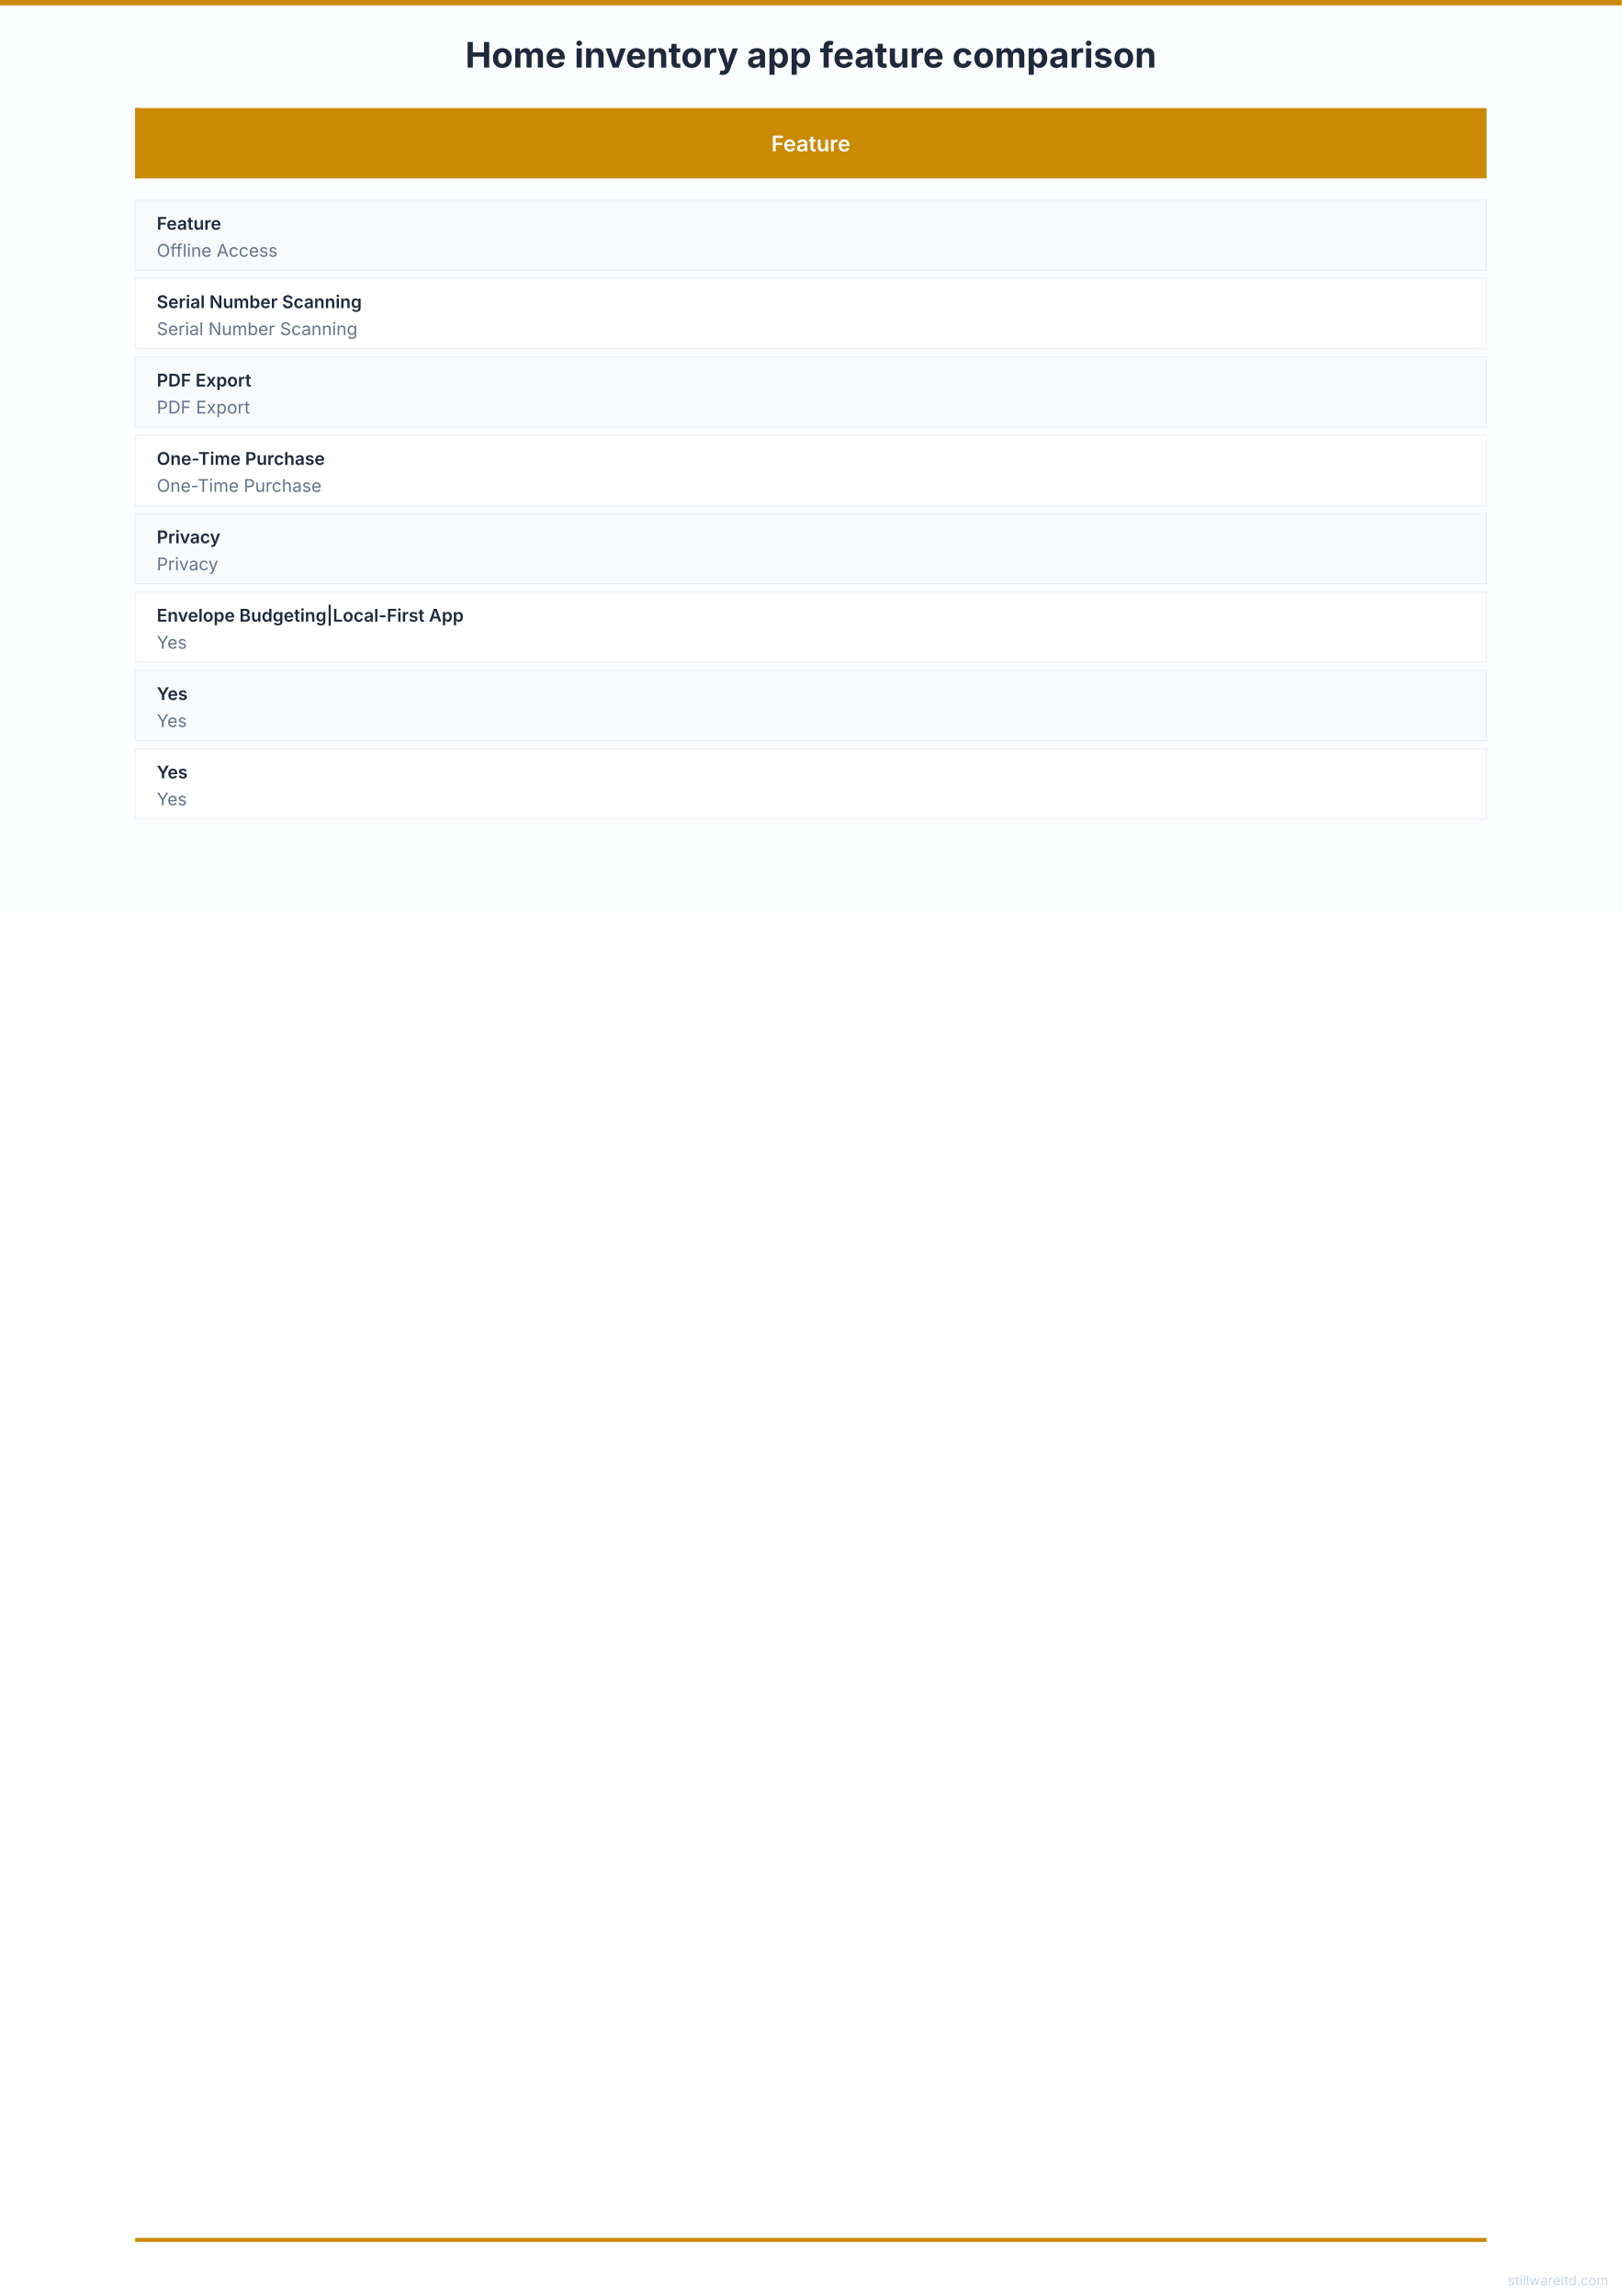
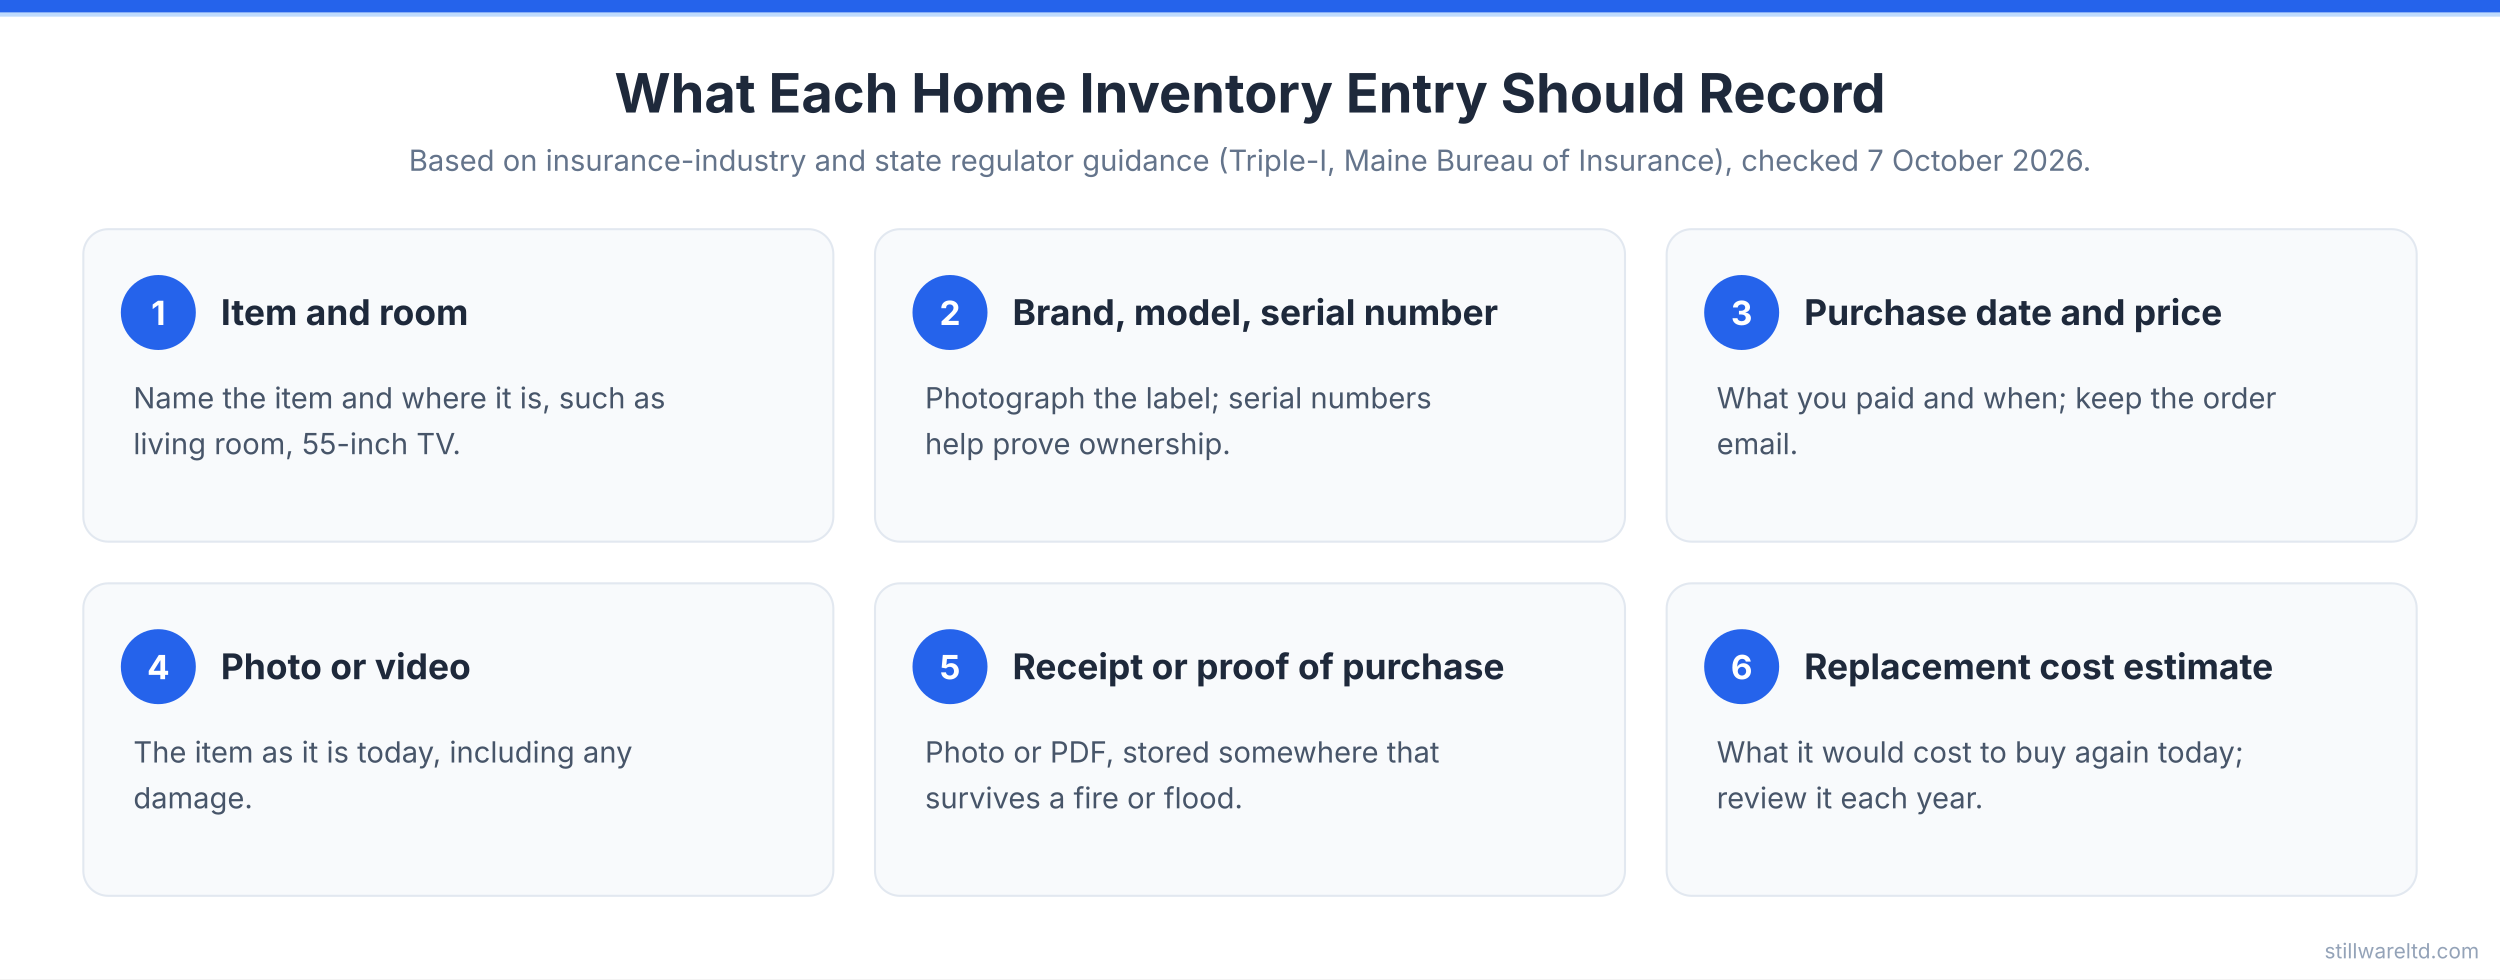
- <svg xmlns="http://www.w3.org/2000/svg" viewBox="0 0 1200 1699" width="1200" height="1699">
+ <svg xmlns="http://www.w3.org/2000/svg" viewBox="0 0 1200 470" width="1200" height="470" role="img" aria-label="What each home inventory entry should record: item and room, brand model and serial number, purchase date and price, photo or video, receipt, replacement cost estimate">
  <style>
    text { font-family: Inter, system-ui, -apple-system, sans-serif; }
  </style>
-   <rect width="1200" height="1699" fill="#ffffff" />
-   <rect width="1200" height="675" fill="#f8fafc" opacity="0.4" />
-   <rect width="1200" height="4" fill="#ca8a04" />
-   <text x="600" y="50" text-anchor="middle" font-size="26" font-weight="700" fill="#1e293b">Home inventory app feature comparison</text>
-   <rect x="100" y="80" width="1000" height="52" fill="#ca8a04" />
-   <rect x="100" y="80" width="4" height="52" fill="#ca8a04" />
-   <text x="600" y="112" text-anchor="middle" font-size="16" font-weight="600" fill="#ffffff">Feature</text>
-   <rect x="100" y="148" width="1000" height="52" fill="#f8fafc" stroke="#e2e8f0" stroke-width="0.5" />
-   <text x="116" y="170" font-size="13" font-weight="600" fill="#1e293b">Feature</text>
-   <text x="116" y="190" font-size="13" fill="#64748b">Offline Access</text>
-   <rect x="100" y="206" width="1000" height="52" fill="#ffffff" stroke="#e2e8f0" stroke-width="0.5" />
-   <text x="116" y="228" font-size="13" font-weight="600" fill="#1e293b">Serial Number Scanning</text>
-   <text x="116" y="248" font-size="13" fill="#64748b">Serial Number Scanning</text>
-   <rect x="100" y="264" width="1000" height="52" fill="#f8fafc" stroke="#e2e8f0" stroke-width="0.5" />
-   <text x="116" y="286" font-size="13" font-weight="600" fill="#1e293b">PDF Export</text>
-   <text x="116" y="306" font-size="13" fill="#64748b">PDF Export</text>
-   <rect x="100" y="322" width="1000" height="52" fill="#ffffff" stroke="#e2e8f0" stroke-width="0.5" />
-   <text x="116" y="344" font-size="13" font-weight="600" fill="#1e293b">One-Time Purchase</text>
-   <text x="116" y="364" font-size="13" fill="#64748b">One-Time Purchase</text>
-   <rect x="100" y="380" width="1000" height="52" fill="#f8fafc" stroke="#e2e8f0" stroke-width="0.5" />
-   <text x="116" y="402" font-size="13" font-weight="600" fill="#1e293b">Privacy</text>
-   <text x="116" y="422" font-size="13" fill="#64748b">Privacy</text>
-   <rect x="100" y="438" width="1000" height="52" fill="#ffffff" stroke="#e2e8f0" stroke-width="0.5" />
-   <text x="116" y="460" font-size="13" font-weight="600" fill="#1e293b">Envelope Budgeting|Local-First App</text>
-   <text x="116" y="480" font-size="13" fill="#64748b">Yes</text>
-   <rect x="100" y="496" width="1000" height="52" fill="#f8fafc" stroke="#e2e8f0" stroke-width="0.5" />
-   <text x="116" y="518" font-size="13" font-weight="600" fill="#1e293b">Yes</text>
-   <text x="116" y="538" font-size="13" fill="#64748b">Yes</text>
-   <rect x="100" y="554" width="1000" height="52" fill="#ffffff" stroke="#e2e8f0" stroke-width="0.5" />
-   <text x="116" y="576" font-size="13" font-weight="600" fill="#1e293b">Yes</text>
-   <text x="116" y="596" font-size="13" fill="#64748b">Yes</text>
-   <rect x="100" y="1656" width="1000" height="3" fill="#ca8a04" />
-   <text x="1190" y="1691" text-anchor="end" font-size="10" fill="#cbd5e1">stillwareltd.com</text>
+   <rect width="1200" height="470" fill="#ffffff" />
+   <rect width="1200" height="6" fill="#2563eb" />
+   <rect y="6" width="1200" height="2" fill="#60a5fa" opacity="0.4" />
+   <text x="600" y="54" text-anchor="middle" font-size="26" font-weight="700" fill="#1e293b">What Each Home Inventory Entry Should Record</text>
+   <text x="600" y="82" text-anchor="middle" font-size="14" fill="#64748b">Based on insurance-industry and state regulator guidance (Triple-I, Maine Bureau of Insurance), checked 7 October 2026.</text>
+   <rect x="40" y="110" width="360" height="150" rx="12" fill="#f8fafc" stroke="#e2e8f0" />
+   <circle cx="76" cy="150" r="18" fill="#2563eb" />
+   <text x="76" y="156" text-anchor="middle" font-size="16" font-weight="700" fill="#ffffff">1</text>
+   <text x="106" y="156" font-size="17" font-weight="700" fill="#1e293b">Item and room</text>
+   <text x="64" y="196" font-size="14" fill="#475569">Name the item and where it is, such as</text>
+   <text x="64" y="218" font-size="14" fill="#475569">living room, 55-inch TV.</text>
+   <rect x="420" y="110" width="360" height="150" rx="12" fill="#f8fafc" stroke="#e2e8f0" />
+   <circle cx="456" cy="150" r="18" fill="#2563eb" />
+   <text x="456" y="156" text-anchor="middle" font-size="16" font-weight="700" fill="#ffffff">2</text>
+   <text x="486" y="156" font-size="17" font-weight="700" fill="#1e293b">Brand, model, serial number</text>
+   <text x="444" y="196" font-size="14" fill="#475569">Photograph the label; serial numbers</text>
+   <text x="444" y="218" font-size="14" fill="#475569">help prove ownership.</text>
+   <rect x="800" y="110" width="360" height="150" rx="12" fill="#f8fafc" stroke="#e2e8f0" />
+   <circle cx="836" cy="150" r="18" fill="#2563eb" />
+   <text x="836" y="156" text-anchor="middle" font-size="16" font-weight="700" fill="#ffffff">3</text>
+   <text x="866" y="156" font-size="17" font-weight="700" fill="#1e293b">Purchase date and price</text>
+   <text x="824" y="196" font-size="14" fill="#475569">What you paid and when; keep the order</text>
+   <text x="824" y="218" font-size="14" fill="#475569">email.</text>
+   <rect x="40" y="280" width="360" height="150" rx="12" fill="#f8fafc" stroke="#e2e8f0" />
+   <circle cx="76" cy="320" r="18" fill="#2563eb" />
+   <text x="76" y="326" text-anchor="middle" font-size="16" font-weight="700" fill="#ffffff">4</text>
+   <text x="106" y="326" font-size="17" font-weight="700" fill="#1e293b">Photo or video</text>
+   <text x="64" y="366" font-size="14" fill="#475569">The item as it is today, including any</text>
+   <text x="64" y="388" font-size="14" fill="#475569">damage.</text>
+   <rect x="420" y="280" width="360" height="150" rx="12" fill="#f8fafc" stroke="#e2e8f0" />
+   <circle cx="456" cy="320" r="18" fill="#2563eb" />
+   <text x="456" y="326" text-anchor="middle" font-size="16" font-weight="700" fill="#ffffff">5</text>
+   <text x="486" y="326" font-size="17" font-weight="700" fill="#1e293b">Receipt or proof of purchase</text>
+   <text x="444" y="366" font-size="14" fill="#475569">Photo or PDF, stored somewhere that</text>
+   <text x="444" y="388" font-size="14" fill="#475569">survives a fire or flood.</text>
+   <rect x="800" y="280" width="360" height="150" rx="12" fill="#f8fafc" stroke="#e2e8f0" />
+   <circle cx="836" cy="320" r="18" fill="#2563eb" />
+   <text x="836" y="326" text-anchor="middle" font-size="16" font-weight="700" fill="#ffffff">6</text>
+   <text x="866" y="326" font-size="17" font-weight="700" fill="#1e293b">Replacement cost estimate</text>
+   <text x="824" y="366" font-size="14" fill="#475569">What it would cost to buy again today;</text>
+   <text x="824" y="388" font-size="14" fill="#475569">review it each year.</text>
+   <text x="1190" y="460" text-anchor="end" font-size="10" fill="#94a3b8">stillwareltd.com</text>
</svg>
